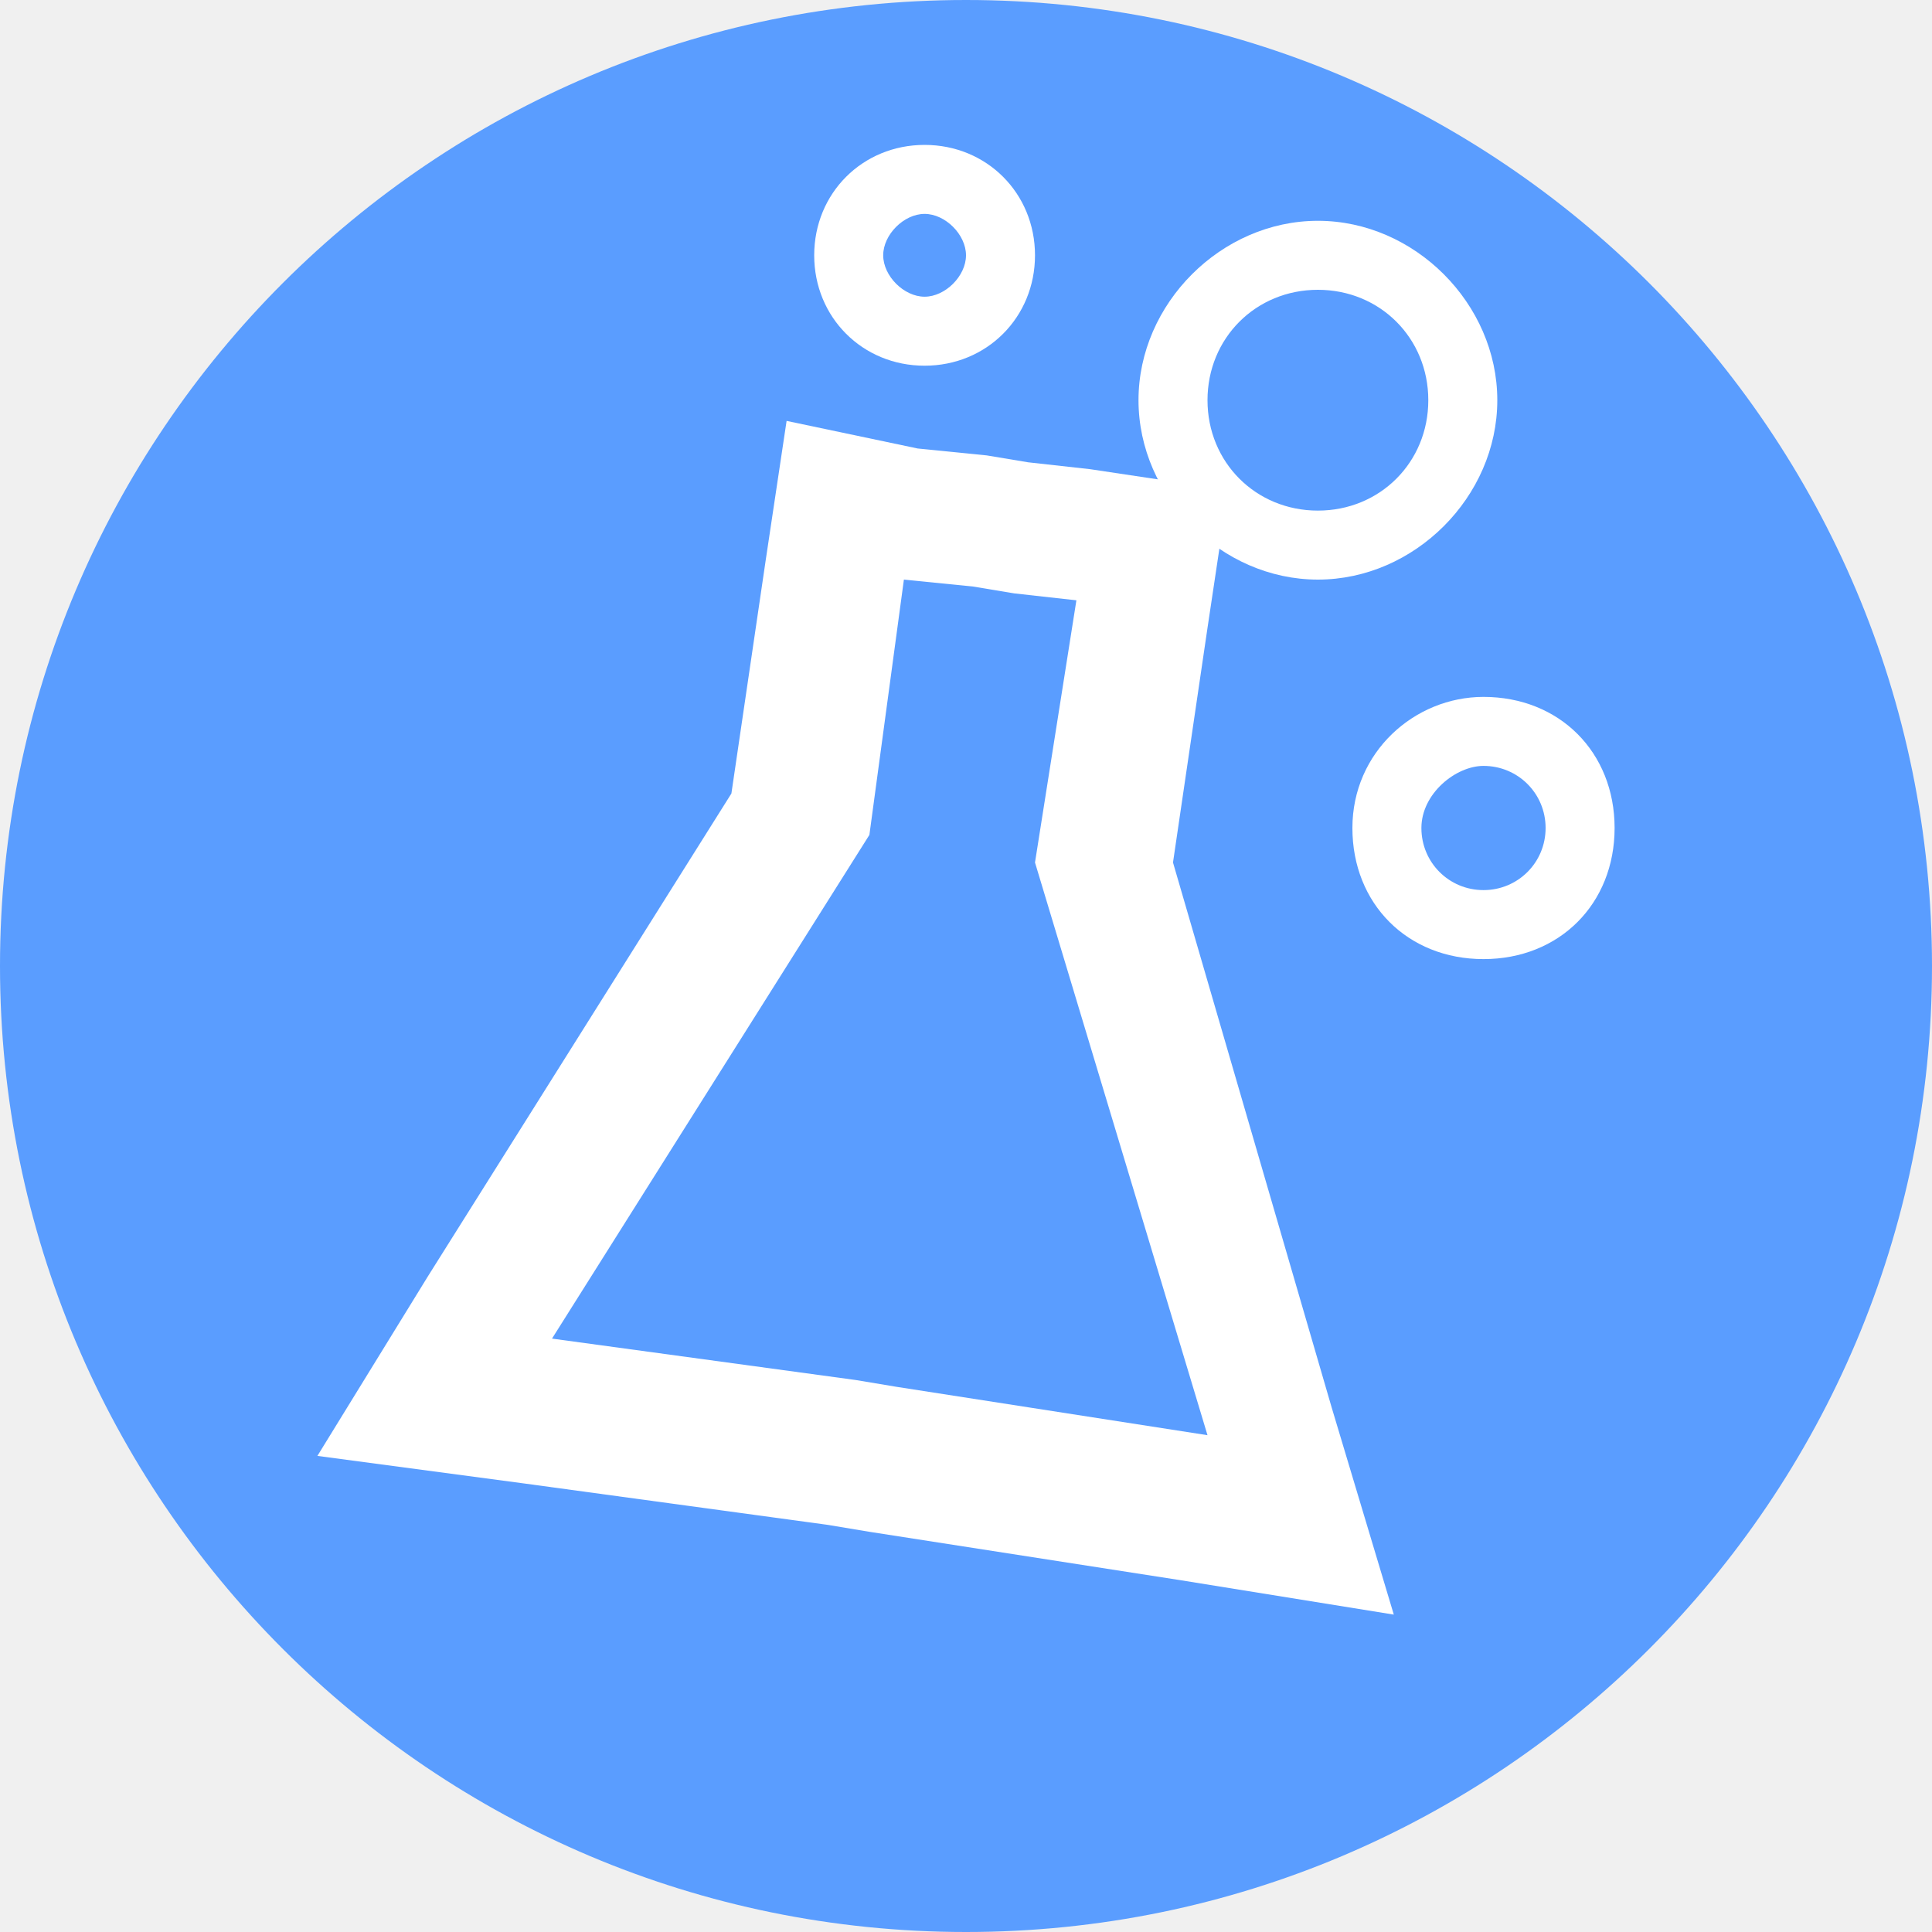
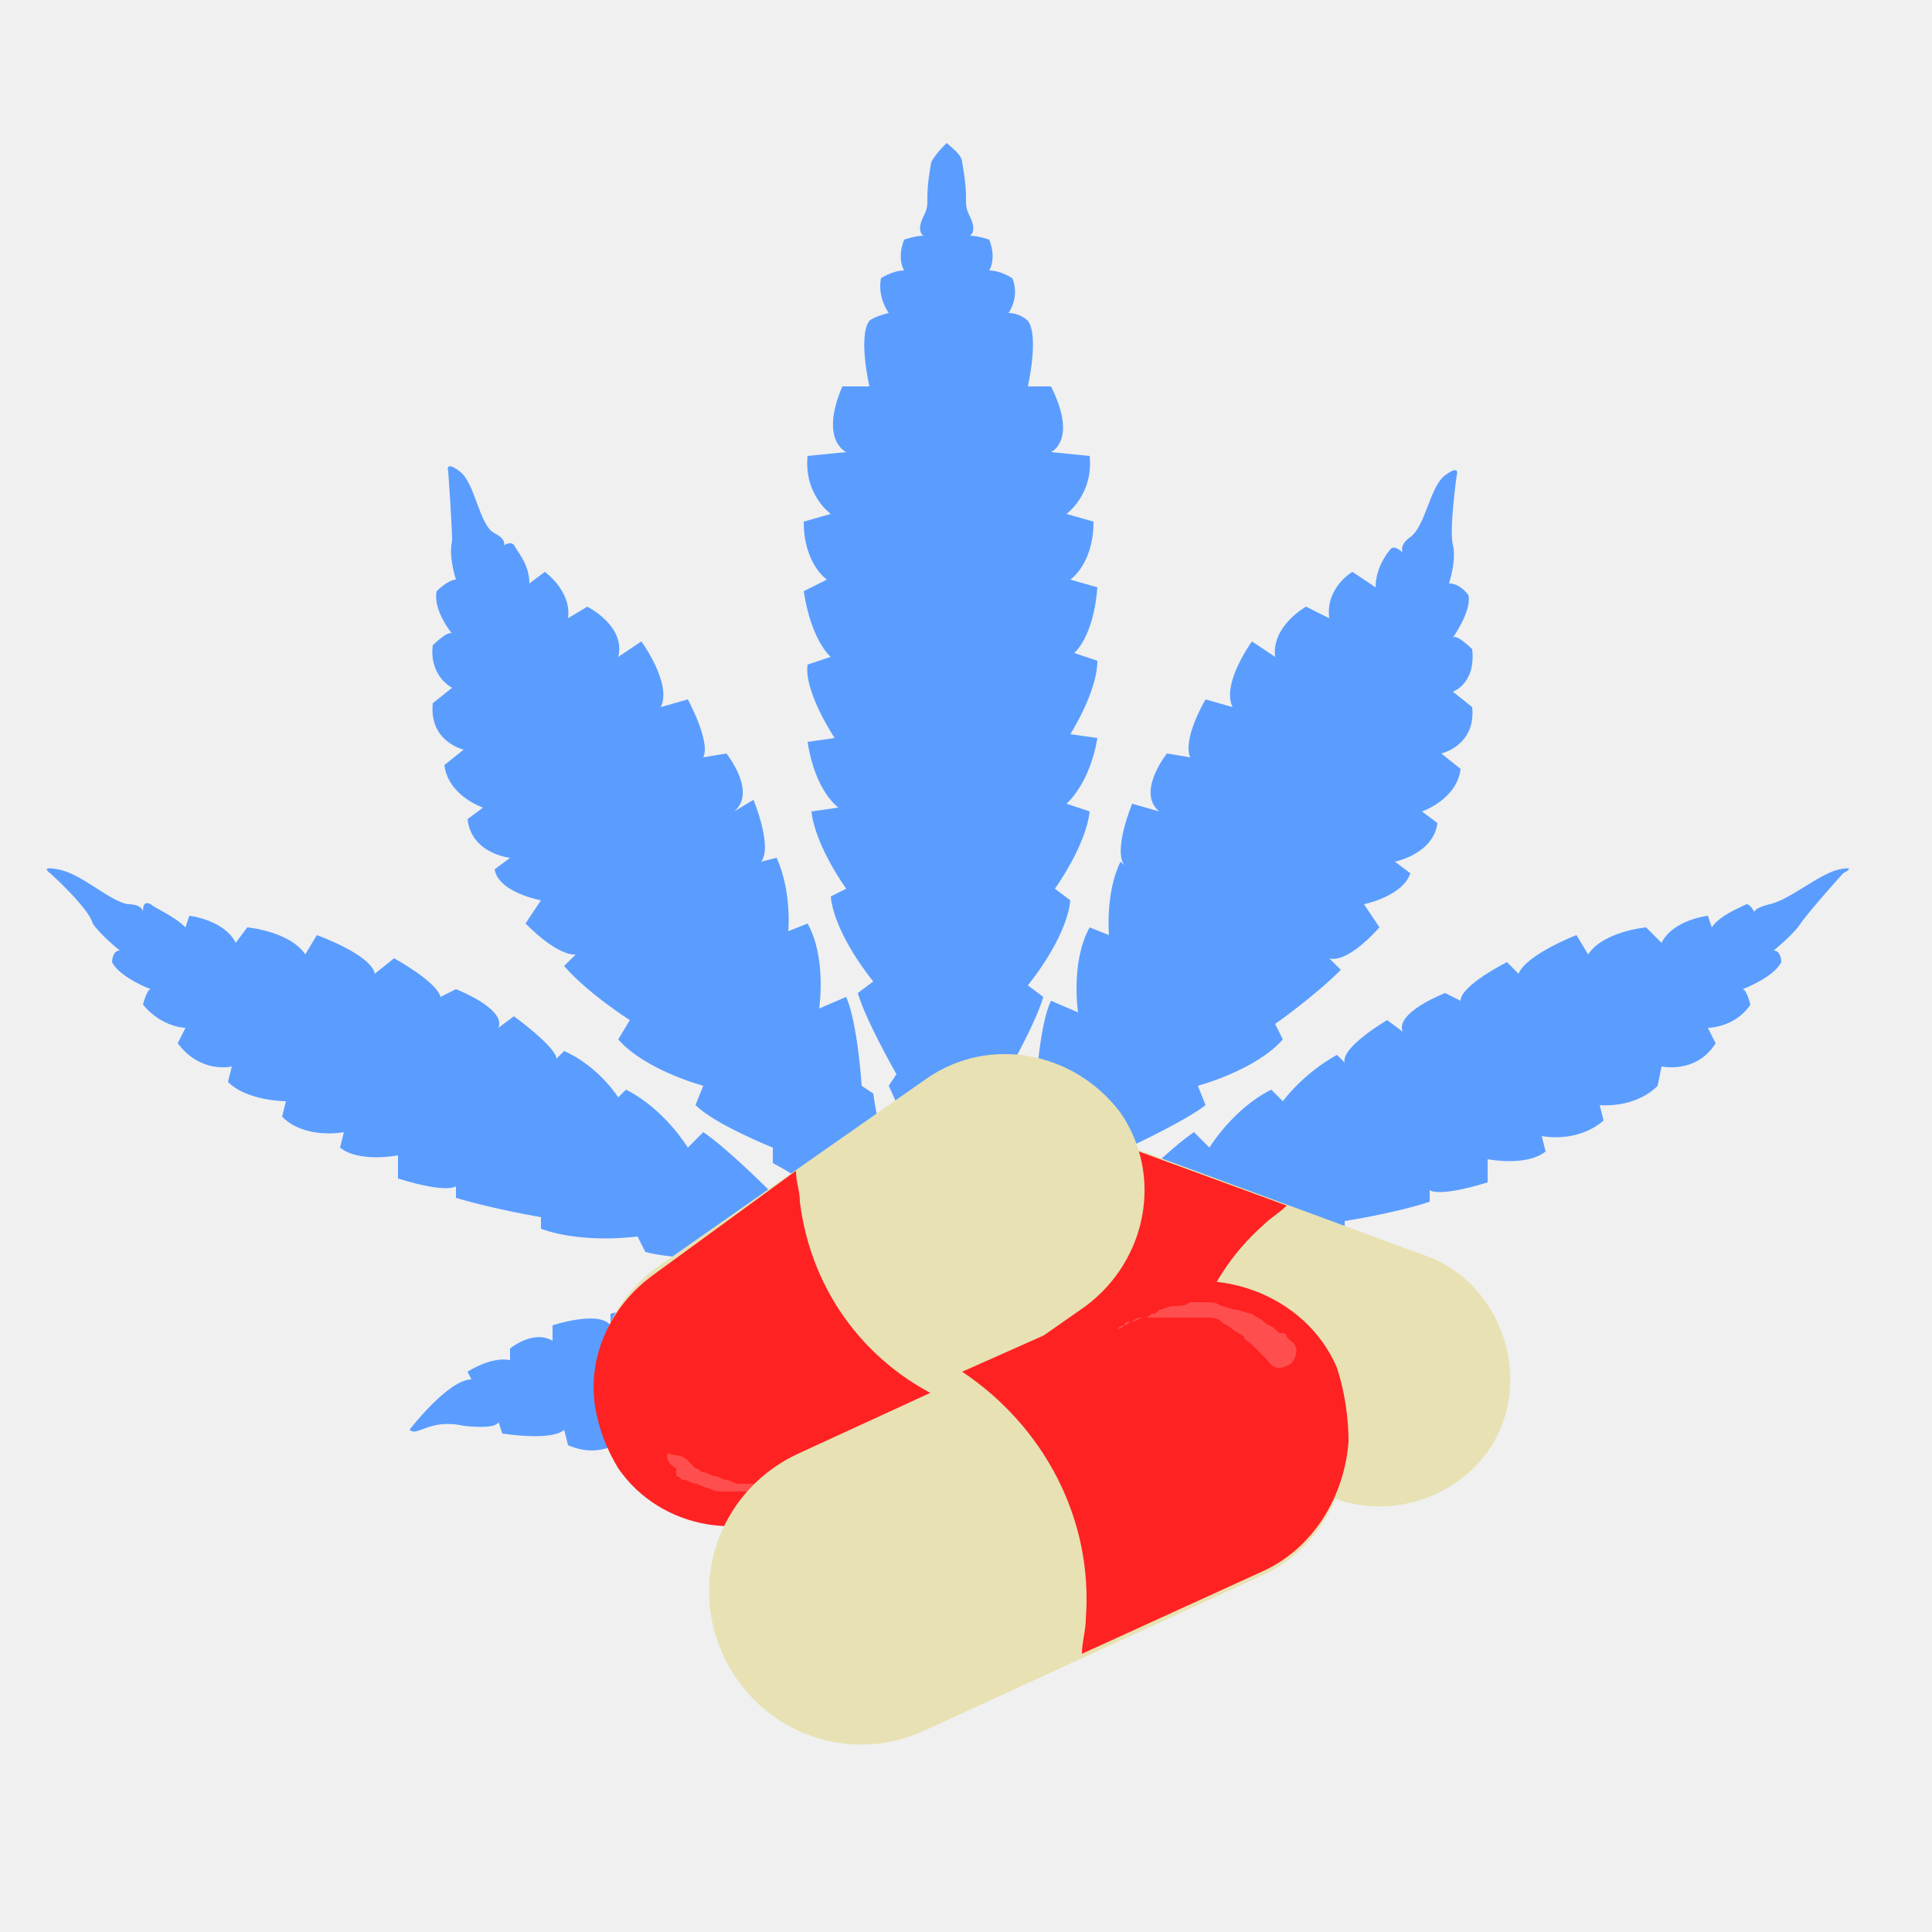
- <svg xmlns="http://www.w3.org/2000/svg" version="1.1" id="Calque_1" x="0px" y="0px" viewBox="0 0 28 28" xml:space="preserve" width="28" height="28">
-   <defs id="defs707" />
-   <style type="text/css" id="style2">
- 	.st0{fill:#ADBAD8;}
- 	.st1{fill:#FFFFFF;}
- 	.st2{fill:#376E93;}
- 	.st3{fill:#D6D6D6;}
- 	.st4{font-family:'Roboto-Thin';}
- 	.st5{font-size:80px;}
- 	.st6{fill:#354151;}
- 	.st7{font-size:18px;}
- 	.st8{opacity:0.2;fill:#FFFFFF;}
- 	.st9{fill:none;stroke:#FFFFFF;stroke-width:3.225;stroke-miterlimit:10;}
- 	.st10{font-family:'Roboto-Black';}
- 	.st11{font-size:22.575px;}
- 	.st12{fill:#229AAA;}
- 	.st13{fill:#FFCE00;}
- 	.st14{font-family:'Roboto-Medium';}
- 	.st15{font-size:12px;}
- 	.st16{fill:none;stroke:#FFFFFF;stroke-width:2;stroke-linecap:round;stroke-miterlimit:10;}
- 	.st17{fill:none;stroke:#FFFFFF;stroke-linecap:round;stroke-miterlimit:10;}
- 	.st18{fill:#EF613A;}
- 	.st19{fill:#D7ED35;}
- 	.st20{fill:#5A9DFF;}
- 	.st21{fill:#EA563D;}
- 	.st22{fill:#BFC932;}
- 	.st23{fill:#FFB61A;}
- 	.st24{fill:#C44130;}
- 	.st25{fill:#3D83D8;}
- 	.st26{fill:#20868E;}
- 	.st27{font-size:21px;}
- 	.st28{fill:none;stroke:#E5A241;stroke-width:6;stroke-linecap:round;stroke-linejoin:round;stroke-miterlimit:10;}
- 	.st29{fill:none;stroke:#80D89E;stroke-width:6;stroke-linecap:round;stroke-linejoin:round;stroke-miterlimit:10;}
- 	.st30{fill:none;stroke:#B7234A;stroke-width:6;stroke-linecap:round;stroke-linejoin:round;stroke-miterlimit:10;}
- 	.st31{font-size:30px;}
- 	.st32{font-family:'Roboto-Regular';}
- 	.st33{fill:none;stroke:#354151;stroke-width:2;stroke-miterlimit:10;}
- 	.st34{fill:none;stroke:#80D89E;stroke-linecap:round;stroke-linejoin:round;stroke-miterlimit:10;}
- 	.st35{fill:none;stroke:#B7234A;stroke-linecap:round;stroke-linejoin:round;stroke-miterlimit:10;}
- 	.st36{fill:none;stroke:#D6D674;stroke-linecap:round;stroke-linejoin:round;stroke-miterlimit:10;}
- 	.st37{fill:none;stroke:#80D89E;stroke-width:0.5;stroke-linecap:round;stroke-linejoin:round;stroke-miterlimit:10;}
- 	.st38{fill:none;stroke:#E5A241;stroke-linecap:round;stroke-linejoin:round;stroke-miterlimit:10;}
- 	.st39{fill:none;stroke:#80D89E;stroke-width:2;stroke-linecap:round;stroke-linejoin:round;stroke-miterlimit:10;}
- 	.st40{fill:none;stroke:#FFFFFF;stroke-width:4;stroke-linecap:round;stroke-miterlimit:10;}
- 	.st41{font-family:'Roboto-Bold';}
- 	.st42{font-size:14px;}
- 	.st43{font-family:'Roboto-Light';}
+ <svg xmlns="http://www.w3.org/2000/svg" version="1.1" id="Calque_1" x="0px" y="0px" viewBox="0 0 50 50" style="enable-background:new 0 0 50 50;" xml:space="preserve">
+   <style type="text/css">
+ 	.st0{fill:#5A9DFF;}
+ 	.st1{fill:#E8E1B3;}
+ 	.st2{fill:#FF2222;}
+ 	.st3{opacity:0.2;}
+ 	.st4{fill:#FFFFFF;}
</style>
-   <g id="g335" transform="translate(-1050,-232.6)">
-     <g id="g303">
-       <circle class="st20" cx="1064" cy="246.6" r="14" id="circle301" style="fill:#5a9dff" />
-     </g>
-     <g id="g315">
-       <path class="st1" d="m 1063.1,241 1,0.1 0.6,0.1 0.9,0.1 -0.6,3.8 2.5,8.3 -4.5,-0.7 -0.6,-0.1 -4.4,-0.6 4.6,-7.3 0.5,-3.7 m -1.7,-2.3 -0.3,2 -0.5,3.4 -4.4,7 -1.6,2.6 3,0.4 4.4,0.6 0.6,0.1 4.5,0.7 3.1,0.5 -0.9,-3 -2.3,-7.9 0.5,-3.4 0.3,-2 -2,-0.3 -0.9,-0.1 -0.6,-0.1 -1,-0.1 z" id="path313" style="fill:#ffffff" />
-     </g>
-     <g id="g319">
-       <path class="st1" d="m 1069.1,236.8 c 0.9,0 1.6,0.7 1.6,1.6 0,0.9 -0.7,1.6 -1.6,1.6 -0.9,0 -1.6,-0.7 -1.6,-1.6 0,-0.9 0.7,-1.6 1.6,-1.6 m 0,-1 c -1.4,0 -2.6,1.2 -2.6,2.6 0,1.4 1.2,2.6 2.6,2.6 1.4,0 2.6,-1.2 2.6,-2.6 0,-1.4 -1.2,-2.6 -2.6,-2.6 z" id="path317" style="fill:#ffffff" />
-     </g>
-     <g id="g323">
-       <path class="st1" d="m 1071.5,243.7 c 0.5,0 0.9,0.4 0.9,0.9 0,0.5 -0.4,0.9 -0.9,0.9 -0.5,0 -0.9,-0.4 -0.9,-0.9 0,-0.5 0.5,-0.9 0.9,-0.9 m 0,-1 c -1,0 -1.9,0.8 -1.9,1.9 0,1.1 0.8,1.9 1.9,1.9 1.1,0 1.9,-0.8 1.9,-1.9 0,-1.1 -0.8,-1.9 -1.9,-1.9 z" id="path321" style="fill:#ffffff" />
-     </g>
-     <g id="g327">
-       <path class="st1" d="m 1063.4,235.7 c 0.3,0 0.6,0.3 0.6,0.6 0,0.3 -0.3,0.6 -0.6,0.6 -0.3,0 -0.6,-0.3 -0.6,-0.6 0,-0.3 0.3,-0.6 0.6,-0.6 m 0,-1 c -0.9,0 -1.6,0.7 -1.6,1.6 0,0.9 0.7,1.6 1.6,1.6 0.9,0 1.6,-0.7 1.6,-1.6 0,-0.9 -0.7,-1.6 -1.6,-1.6 z" id="path325" style="fill:#ffffff" />
+   <g>
+     <g>
+       <g>
+         <path class="st0" d="M47.6,22.5c-0.5,0.1-1.3,0.8-1.8,0.9c-0.4,0.1-0.4,0.2-0.4,0.2c0,0-0.1-0.2-0.2-0.2     c-0.2,0.1-0.7,0.3-0.9,0.6l-0.1-0.3c0,0-0.9,0.1-1.2,0.7L42.6,24c0,0-1.1,0.1-1.5,0.7l-0.3-0.5c0,0-1.3,0.5-1.5,1L39,24.9     c0,0-1.2,0.6-1.2,1l-0.4-0.2c0,0-1.3,0.5-1.1,1l-0.4-0.3c0,0-1.2,0.7-1.1,1.1l-0.2-0.2c-0.9,0.5-1.4,1.2-1.4,1.2l-0.3-0.3     c-1,0.5-1.6,1.5-1.6,1.5l-0.4-0.4c-0.6,0.4-1.7,1.5-1.7,1.5c-0.3,0-0.4,0-0.4,0c-1,0.9-2.3,1.8-3.3,2.3c0.7-0.8,2.1-2.1,3.7-3     c0,0,0,0,0-0.4c0,0,1.5-0.7,2-1.1L31,28.1c0,0,1.5-0.4,2.2-1.2l-0.2-0.4c0,0,1-0.7,1.7-1.4l-0.3-0.3c0,0,0.4,0.2,1.3-0.8     l-0.4-0.6c0,0,1-0.2,1.2-0.8l-0.4-0.3c0,0,1-0.2,1.1-1l-0.4-0.3c0,0,0.9-0.3,1-1.1l-0.5-0.4c0,0,0.9-0.2,0.8-1.2l-0.5-0.4     c0,0,0.6-0.2,0.5-1.1c0,0-0.4-0.4-0.5-0.3c0,0,0.5-0.7,0.4-1.1c0,0-0.2-0.3-0.5-0.3c0,0,0.2-0.6,0.1-1c-0.1-0.4,0.1-1.8,0.1-1.8     s0.1-0.3-0.3,0c-0.4,0.3-0.5,1.3-0.9,1.6c-0.3,0.2-0.2,0.4-0.2,0.4c0,0-0.2-0.2-0.3-0.1c-0.1,0.1-0.4,0.5-0.4,1L35,14.8     c0,0-0.7,0.4-0.6,1.2l-0.6-0.3c0,0-0.9,0.5-0.8,1.3l-0.6-0.4c0,0-0.8,1.1-0.5,1.7l-0.7-0.2c0,0-0.6,1-0.4,1.5l-0.6-0.1     c0,0-0.8,1-0.2,1.5l-0.7-0.2c0,0-0.5,1.2-0.2,1.6L29,22.3c-0.4,0.8-0.3,1.9-0.3,1.9l-0.5-0.2c-0.5,0.9-0.3,2.2-0.3,2.2l-0.7-0.3     c-0.3,0.6-0.4,2.3-0.4,2.3c-0.3,0.1-0.3,0.2-0.3,0.2c-0.3,1.9-1.1,3.7-1.6,4.6c0.1-1,0.4-3,1.3-4.8c0,0,0-0.1-0.2-0.3     c0,0,0.8-1.4,1-2.1l-0.4-0.3c0,0,1-1.2,1.1-2.2L27.3,23c0,0,0.8-1.1,0.9-2l-0.6-0.2c0,0,0.6-0.5,0.8-1.7L27.7,19     c0,0,0.7-1.1,0.7-1.9l-0.6-0.2c0,0,0.5-0.4,0.6-1.7L27.7,15c0,0,0.6-0.4,0.6-1.5l-0.7-0.2c0,0,0.7-0.5,0.6-1.5l-1-0.1     c0,0,0.7-0.3,0-1.7L26.6,10c0,0,0.3-1.3,0-1.7c0,0-0.2-0.2-0.5-0.2c0,0,0.3-0.4,0.1-0.9c0,0-0.3-0.2-0.6-0.2c0,0,0.2-0.3,0-0.8     c0,0-0.3-0.1-0.5-0.1c0,0,0.2-0.1,0-0.5c-0.2-0.4,0-0.3-0.2-1.4c0-0.2-0.3-0.4-0.4-0.5c-0.1,0.1-0.3,0.3-0.4,0.5     c-0.2,1.1,0,1-0.2,1.4c-0.2,0.4,0,0.5,0,0.5c-0.2,0-0.5,0.1-0.5,0.1c-0.2,0.5,0,0.8,0,0.8c-0.3,0-0.6,0.2-0.6,0.2     C22.7,7.7,23,8.1,23,8.1c-0.4,0.1-0.5,0.2-0.5,0.2c-0.3,0.4,0,1.7,0,1.7l-0.7,0c-0.6,1.4,0.1,1.7,0.1,1.7l-1,0.1     c-0.1,1,0.6,1.5,0.6,1.5l-0.7,0.2c0,1.1,0.6,1.5,0.6,1.5l-0.6,0.3c0.2,1.3,0.7,1.7,0.7,1.7l-0.6,0.2c-0.1,0.7,0.7,1.9,0.7,1.9     l-0.7,0.1c0.2,1.3,0.8,1.7,0.8,1.7L21,21c0.1,0.9,0.9,2,0.9,2l-0.4,0.2c0.1,1,1.1,2.2,1.1,2.2l-0.4,0.3c0.2,0.7,1,2.1,1,2.1     c-0.2,0.3-0.2,0.3-0.2,0.3c1,2.1,1.3,4.6,1.4,5.2c-0.3-0.6-1.5-2.8-1.8-5c0,0,0,0-0.3-0.2c0,0-0.1-1.6-0.4-2.3l-0.7,0.3     c0,0,0.2-1.3-0.3-2.2l-0.5,0.2c0,0,0.1-1-0.3-1.9l-0.4,0.1c0.3-0.4-0.2-1.6-0.2-1.6L19,21c0.6-0.5-0.2-1.5-0.2-1.5l-0.6,0.1     c0.2-0.4-0.4-1.5-0.4-1.5l-0.7,0.2c0.3-0.6-0.5-1.7-0.5-1.7L16,17c0.2-0.8-0.8-1.3-0.8-1.3L14.7,16c0.1-0.7-0.6-1.2-0.6-1.2     l-0.4,0.3c0-0.5-0.3-0.8-0.4-1c-0.1-0.1-0.3,0-0.3,0.1c0,0,0.2-0.2-0.2-0.4c-0.4-0.2-0.5-1.3-0.9-1.6c-0.4-0.3-0.3,0-0.3,0     s0.1,1.4,0.1,1.8c-0.1,0.4,0.1,1,0.1,1c-0.2,0-0.5,0.3-0.5,0.3c-0.1,0.5,0.4,1.1,0.4,1.1c-0.1-0.1-0.5,0.3-0.5,0.3     c-0.1,0.8,0.5,1.1,0.5,1.1l-0.5,0.4c-0.1,1,0.8,1.2,0.8,1.2l-0.5,0.4c0.1,0.8,1,1.1,1,1.1l-0.4,0.3c0.1,0.9,1.1,1,1.1,1l-0.4,0.3     c0.1,0.6,1.2,0.8,1.2,0.8l-0.4,0.6c0.9,0.9,1.3,0.8,1.3,0.8l-0.3,0.3c0.6,0.7,1.7,1.4,1.7,1.4L16,26.9c0.7,0.8,2.2,1.2,2.2,1.2     L18,28.6c0.5,0.5,2,1.1,2,1.1c0,0.3,0,0.4,0,0.4c1.7,0.9,3.1,2.4,3.8,3.1c-1-0.6-2.4-1.4-3.5-2.4c0,0,0,0-0.4,0     c0,0-1.1-1.1-1.7-1.5l-0.4,0.4c0,0-0.6-1-1.6-1.5L16,28.4c0,0-0.5-0.8-1.4-1.2l-0.2,0.2c0-0.3-1.1-1.1-1.1-1.1l-0.4,0.3     c0.2-0.5-1.1-1-1.1-1l-0.4,0.2c-0.1-0.4-1.2-1-1.2-1l-0.5,0.4c-0.1-0.5-1.5-1-1.5-1l-0.3,0.5C7.5,24.1,6.4,24,6.4,24l-0.3,0.4     c-0.3-0.6-1.2-0.7-1.2-0.7L4.8,24c-0.3-0.3-0.8-0.5-0.9-0.6c-0.2-0.1-0.2,0.1-0.2,0.2c0,0,0-0.2-0.4-0.2     c-0.5-0.1-1.2-0.8-1.8-0.9c-0.5-0.1-0.2,0.1-0.2,0.1s1,0.9,1.1,1.3c0.2,0.3,0.7,0.7,0.7,0.7c-0.2,0-0.2,0.3-0.2,0.3     c0.2,0.4,1,0.7,1,0.7c-0.1,0-0.2,0.4-0.2,0.4c0.5,0.6,1.1,0.6,1.1,0.6L4.6,27C5.2,27.8,6,27.6,6,27.6l-0.1,0.4     c0.5,0.5,1.5,0.5,1.5,0.5l-0.1,0.4c0.6,0.6,1.6,0.4,1.6,0.4l-0.1,0.4c0.5,0.4,1.5,0.2,1.5,0.2l0,0.6c1.3,0.4,1.5,0.2,1.5,0.2     l0,0.3c1,0.3,2.2,0.5,2.2,0.5l0,0.3c1.1,0.4,2.5,0.2,2.5,0.2l0.2,0.4c0.7,0.2,2.4,0.2,2.4,0.2c0.2,0.2,0.3,0.2,0.3,0.2     c1.8,0.1,3.6,0.6,4.7,1c-0.1,0.1-0.2,0.1-0.2,0.1l0,0l-3.3-0.2v0.3c-0.4-0.4-1.6-0.3-1.6-0.3V34c-0.7-0.4-1.8-0.2-1.8-0.2v0.3     c-0.4-0.4-1.4-0.1-1.4-0.1v0.3c-0.3-0.4-1.5,0-1.5,0v0.4c-0.5-0.3-1.1,0.2-1.1,0.2v0.3c-0.5-0.1-1.1,0.3-1.1,0.3l0.1,0.2     c-0.6,0-1.6,1.3-1.6,1.3c0.2,0.2,0.5-0.3,1.4-0.1c0.9,0.1,0.9-0.1,0.9-0.1l0.1,0.3c1.4,0.2,1.6-0.1,1.6-0.1l0.1,0.4     c0.9,0.4,1.5-0.2,1.5-0.2l0.2,0.5c1.3,0.1,1.5-0.5,1.5-0.5l0.1,0.7c1.6-0.3,1.7-0.9,1.7-0.9l0.1,0.7c1.3-0.3,1.5-1.1,1.5-1.1     l0.2,0.7c1.3-0.7,1.4-1.3,1.4-1.3l0.1,0.7c0.9-0.7,1.3-1.2,1.5-1.7c0.2,0.4,0.6,1,1.5,1.7l0.1-0.7c0,0,0.1,0.6,1.4,1.3l0.2-0.7     c0,0,0.2,0.8,1.5,1.1l0.1-0.7c0,0,0.1,0.6,1.7,0.9l0.1-0.7c0,0,0.2,0.6,1.5,0.5l0.2-0.5c0,0,0.7,0.6,1.5,0.2l0.1-0.4     c0,0,0.3,0.4,1.6,0.1l0.1-0.3c0,0,0.1,0.2,0.9,0.1c0.9-0.1,1.2,0.4,1.4,0.1c0,0-1-1.3-1.6-1.3l0.1-0.2c0,0-0.7-0.5-1.1-0.3V35     c0,0-0.6-0.5-1.1-0.2v-0.4c0,0-1.2-0.4-1.5,0V34c0,0-1-0.3-1.4,0.1v-0.3c0,0-1.1-0.2-1.8,0.2v-0.3c0,0-1.2-0.1-1.6,0.3v-0.3     l-3.5,0.3l0,0c0,0-0.1,0-0.2-0.1c1.1-0.3,3-0.8,4.7-1c0,0,0.1,0,0.3-0.2c0,0,1.6,0,2.4-0.2l0.2-0.4c0,0,1.5,0.2,2.5-0.2l0-0.3     c0,0,1.3-0.2,2.2-0.5l0-0.3c0,0,0.2,0.2,1.5-0.2l0-0.6c0,0,1,0.2,1.5-0.2l-0.1-0.4c0,0,0.9,0.2,1.6-0.4l-0.1-0.4     c0,0,0.9,0.1,1.5-0.5L43,27.6c0,0,0.9,0.2,1.4-0.6l-0.2-0.4c0,0,0.7,0,1.1-0.6c0,0-0.1-0.4-0.2-0.4c0,0,0.8-0.3,1-0.7     c0,0,0-0.3-0.2-0.3c0,0,0.5-0.4,0.7-0.7s1.1-1.3,1.1-1.3S48.1,22.4,47.6,22.5z" />
+       </g>
+       <g>
+         <g>
+           <g>
+             <path class="st1" d="M25.9,30.4c0.9-0.8,2.2-1.1,3.4-0.7l7.6,2.8c1.7,0.6,2.6,2.6,2,4.3c-0.6,1.7-2.6,2.6-4.3,2L27,36.1       c-1.7-0.6-2.6-2.6-2-4.3C25.2,31.2,25.6,30.8,25.9,30.4z" />
+           </g>
+           <path class="st2" d="M26.9,36.1l3.9,1.4c-0.4-2.1,0.2-4.3,1.9-5.8c0.2-0.2,0.4-0.3,0.6-0.5l-4.1-1.5c-1.2-0.5-2.5-0.2-3.4,0.7      c-0.4,0.4-0.7,0.8-0.9,1.3C24.2,33.5,25.1,35.4,26.9,36.1z" />
+         </g>
+         <g class="st3">
+           <path class="st2" d="M25.6,33c0,0-0.1,2.1,2.1,2.9" />
+           <path class="st4" d="M25.9,33C25.9,33,25.9,33.1,25.9,33C25.9,33.1,25.9,33.1,25.9,33c0,0.1,0,0.1,0,0.1c0,0,0,0.1,0,0.2      c0,0.1,0,0.1,0,0.2c0,0.1,0,0.2,0,0.3c0,0.1,0,0.2,0.1,0.3c0,0.1,0.1,0.2,0.1,0.3c0,0.1,0.1,0.2,0.2,0.3c0,0.1,0.1,0.1,0.1,0.1      c0,0,0.1,0.1,0.1,0.1c0.1,0.1,0.2,0.2,0.2,0.2c0.1,0.1,0.2,0.1,0.2,0.2c0,0,0.1,0.1,0.1,0.1c0,0,0.1,0.1,0.1,0.1      c0.1,0,0.1,0.1,0.2,0.1c0.1,0,0.1,0.1,0.2,0.1c0.1,0,0.1,0.1,0.1,0.1s-0.1,0-0.2-0.1c-0.1,0-0.1,0-0.2-0.1      c-0.1,0-0.1-0.1-0.2-0.1c0,0-0.1,0-0.1-0.1c0,0-0.1,0-0.1-0.1c-0.1-0.1-0.2-0.1-0.3-0.2c-0.1-0.1-0.2-0.1-0.3-0.2      c0,0-0.1-0.1-0.1-0.1c0,0-0.1-0.1-0.1-0.1c-0.1-0.1-0.2-0.2-0.2-0.3c-0.1-0.1-0.1-0.2-0.2-0.3c-0.1-0.1-0.1-0.2-0.1-0.3      c0-0.1-0.1-0.2-0.1-0.3c0-0.1,0-0.2-0.1-0.3c0-0.1,0-0.1,0-0.2c0,0,0.1-0.1,0.1-0.1c0,0,0.1-0.1,0.1-0.1c0,0,0,0,0,0      c0-0.2,0.1-0.3,0.3-0.4C25.8,32.6,25.9,32.8,25.9,33C26,33,25.9,33,25.9,33L25.9,33z" />
+         </g>
+       </g>
+       <g>
+         <path class="st1" d="M15.5,36.2c-0.2-1.3,0.4-2.6,1.5-3.4l7-4.9c1.6-1.1,3.8-0.7,5,0.9c1.1,1.6,0.7,3.8-0.9,5l-7,4.9     c-1.6,1.1-3.8,0.7-5-0.9C15.8,37.3,15.6,36.8,15.5,36.2z" />
+       </g>
+       <path class="st2" d="M21,38.8l3.6-2.5c-2.1-0.9-3.6-2.8-3.9-5.2c0-0.3-0.1-0.5-0.1-0.8L16.9,33c-1.1,0.8-1.7,2.1-1.5,3.4    c0.1,0.6,0.3,1.1,0.6,1.6C17.1,39.6,19.4,40,21,38.8z" />
+       <g class="st3">
+         <path class="st2" d="M17.6,38.1c0,0,1.7,1.3,3.8-0.1" />
+         <path class="st4" d="M17.8,37.8C17.8,37.8,17.8,37.8,17.8,37.8C17.8,37.8,17.8,37.9,17.8,37.8c0.1,0.1,0.1,0.1,0.1,0.1     c0,0,0.1,0.1,0.1,0.1c0.1,0,0.1,0.1,0.2,0.1c0.1,0,0.2,0.1,0.3,0.1c0.1,0,0.2,0.1,0.3,0.1c0.1,0,0.2,0.1,0.3,0.1     c0.1,0,0.2,0,0.4,0c0.1,0,0.1,0,0.2,0c0.1,0,0.1,0,0.2,0c0.1,0,0.2,0,0.3,0c0.1,0,0.2-0.1,0.3-0.1c0.1,0,0.1,0,0.1,0     c0,0,0.1,0,0.1-0.1c0.1,0,0.2-0.1,0.2-0.1c0.1,0,0.1-0.1,0.2-0.1c0.1-0.1,0.2-0.1,0.2-0.1s-0.1,0-0.1,0.1c0,0-0.1,0.1-0.2,0.1     c-0.1,0.1-0.1,0.1-0.2,0.1c0,0-0.1,0.1-0.1,0.1c0,0-0.1,0.1-0.1,0.1c-0.1,0-0.2,0.1-0.3,0.1c-0.1,0-0.2,0.1-0.4,0.1     c-0.1,0-0.1,0-0.2,0c-0.1,0-0.1,0-0.2,0c-0.1,0-0.3,0-0.4,0c-0.1,0-0.3,0-0.4,0c-0.1,0-0.2,0-0.4-0.1c-0.1,0-0.2-0.1-0.3-0.1     c-0.1,0-0.2-0.1-0.3-0.1c-0.1,0-0.1-0.1-0.2-0.1c0,0,0-0.1,0-0.1c0,0,0-0.1,0-0.1c0,0,0,0,0,0c-0.2-0.1-0.3-0.3-0.2-0.4     C17.4,37.7,17.6,37.6,17.8,37.8C17.8,37.8,17.8,37.8,17.8,37.8L17.8,37.8z" />
+       </g>
+       <g>
+         <g>
+           <g>
+             <path class="st1" d="M34.9,37.4c-0.1,1.4-0.9,2.8-2.3,3.4l-8.7,4c-2,0.9-4.3,0-5.2-2c-0.9-2,0-4.3,2-5.2l8.7-4       c2-0.9,4.3,0,5.2,2C34.8,36.2,34.9,36.8,34.9,37.4z" />
+           </g>
+           <path class="st2" d="M29.4,33.5l-4.5,2c2.1,1.4,3.4,3.8,3.2,6.4c0,0.3-0.1,0.6-0.1,0.9l4.6-2.1c1.4-0.6,2.2-2,2.3-3.4      c0-0.6-0.1-1.3-0.3-1.9C33.8,33.5,31.4,32.6,29.4,33.5z" />
+         </g>
+         <g class="st3">
+           <path class="st2" d="M33.1,35c0,0-1.6-1.8-4.2-0.6" />
+           <path class="st4" d="M32.8,35.2C32.8,35.2,32.8,35.2,32.8,35.2C32.7,35.2,32.7,35.2,32.8,35.2c-0.1-0.1-0.1-0.1-0.1-0.1      c0,0-0.1-0.1-0.1-0.1c-0.1-0.1-0.1-0.1-0.2-0.2c-0.1-0.1-0.2-0.1-0.2-0.2c-0.1-0.1-0.2-0.1-0.3-0.2c-0.1-0.1-0.2-0.1-0.3-0.2      c-0.1-0.1-0.2-0.1-0.4-0.1c-0.1,0-0.1,0-0.2,0c-0.1,0-0.1,0-0.2,0c-0.1,0-0.3,0-0.4,0c-0.1,0-0.3,0-0.4,0c-0.1,0-0.1,0-0.2,0      c-0.1,0-0.1,0-0.2,0c-0.1,0-0.2,0-0.3,0.1c-0.1,0-0.2,0-0.2,0.1c-0.1,0-0.2,0.1-0.2,0.1s0.1,0,0.2-0.1c0.1,0,0.1-0.1,0.2-0.1      c0.1,0,0.2-0.1,0.3-0.1c0.1,0,0.1,0,0.2-0.1c0.1,0,0.1,0,0.2-0.1c0.1,0,0.2-0.1,0.4-0.1c0.1,0,0.3,0,0.4-0.1c0.1,0,0.1,0,0.2,0      c0.1,0,0.1,0,0.2,0c0.1,0,0.3,0,0.4,0.1c0.1,0,0.3,0.1,0.4,0.1c0.1,0,0.3,0.1,0.4,0.1c0.1,0.1,0.2,0.1,0.3,0.2      c0.1,0.1,0.2,0.1,0.3,0.2c0.1,0.1,0.1,0.1,0.2,0.1c0,0,0.1,0,0.1,0.1c0,0,0,0,0.1,0.1c0,0,0,0,0,0c0.2,0.1,0.2,0.4,0,0.6      C33.2,35.4,33,35.5,32.8,35.2C32.8,35.3,32.8,35.3,32.8,35.2L32.8,35.2z" />
+         </g>
+       </g>
    </g>
  </g>
</svg>
